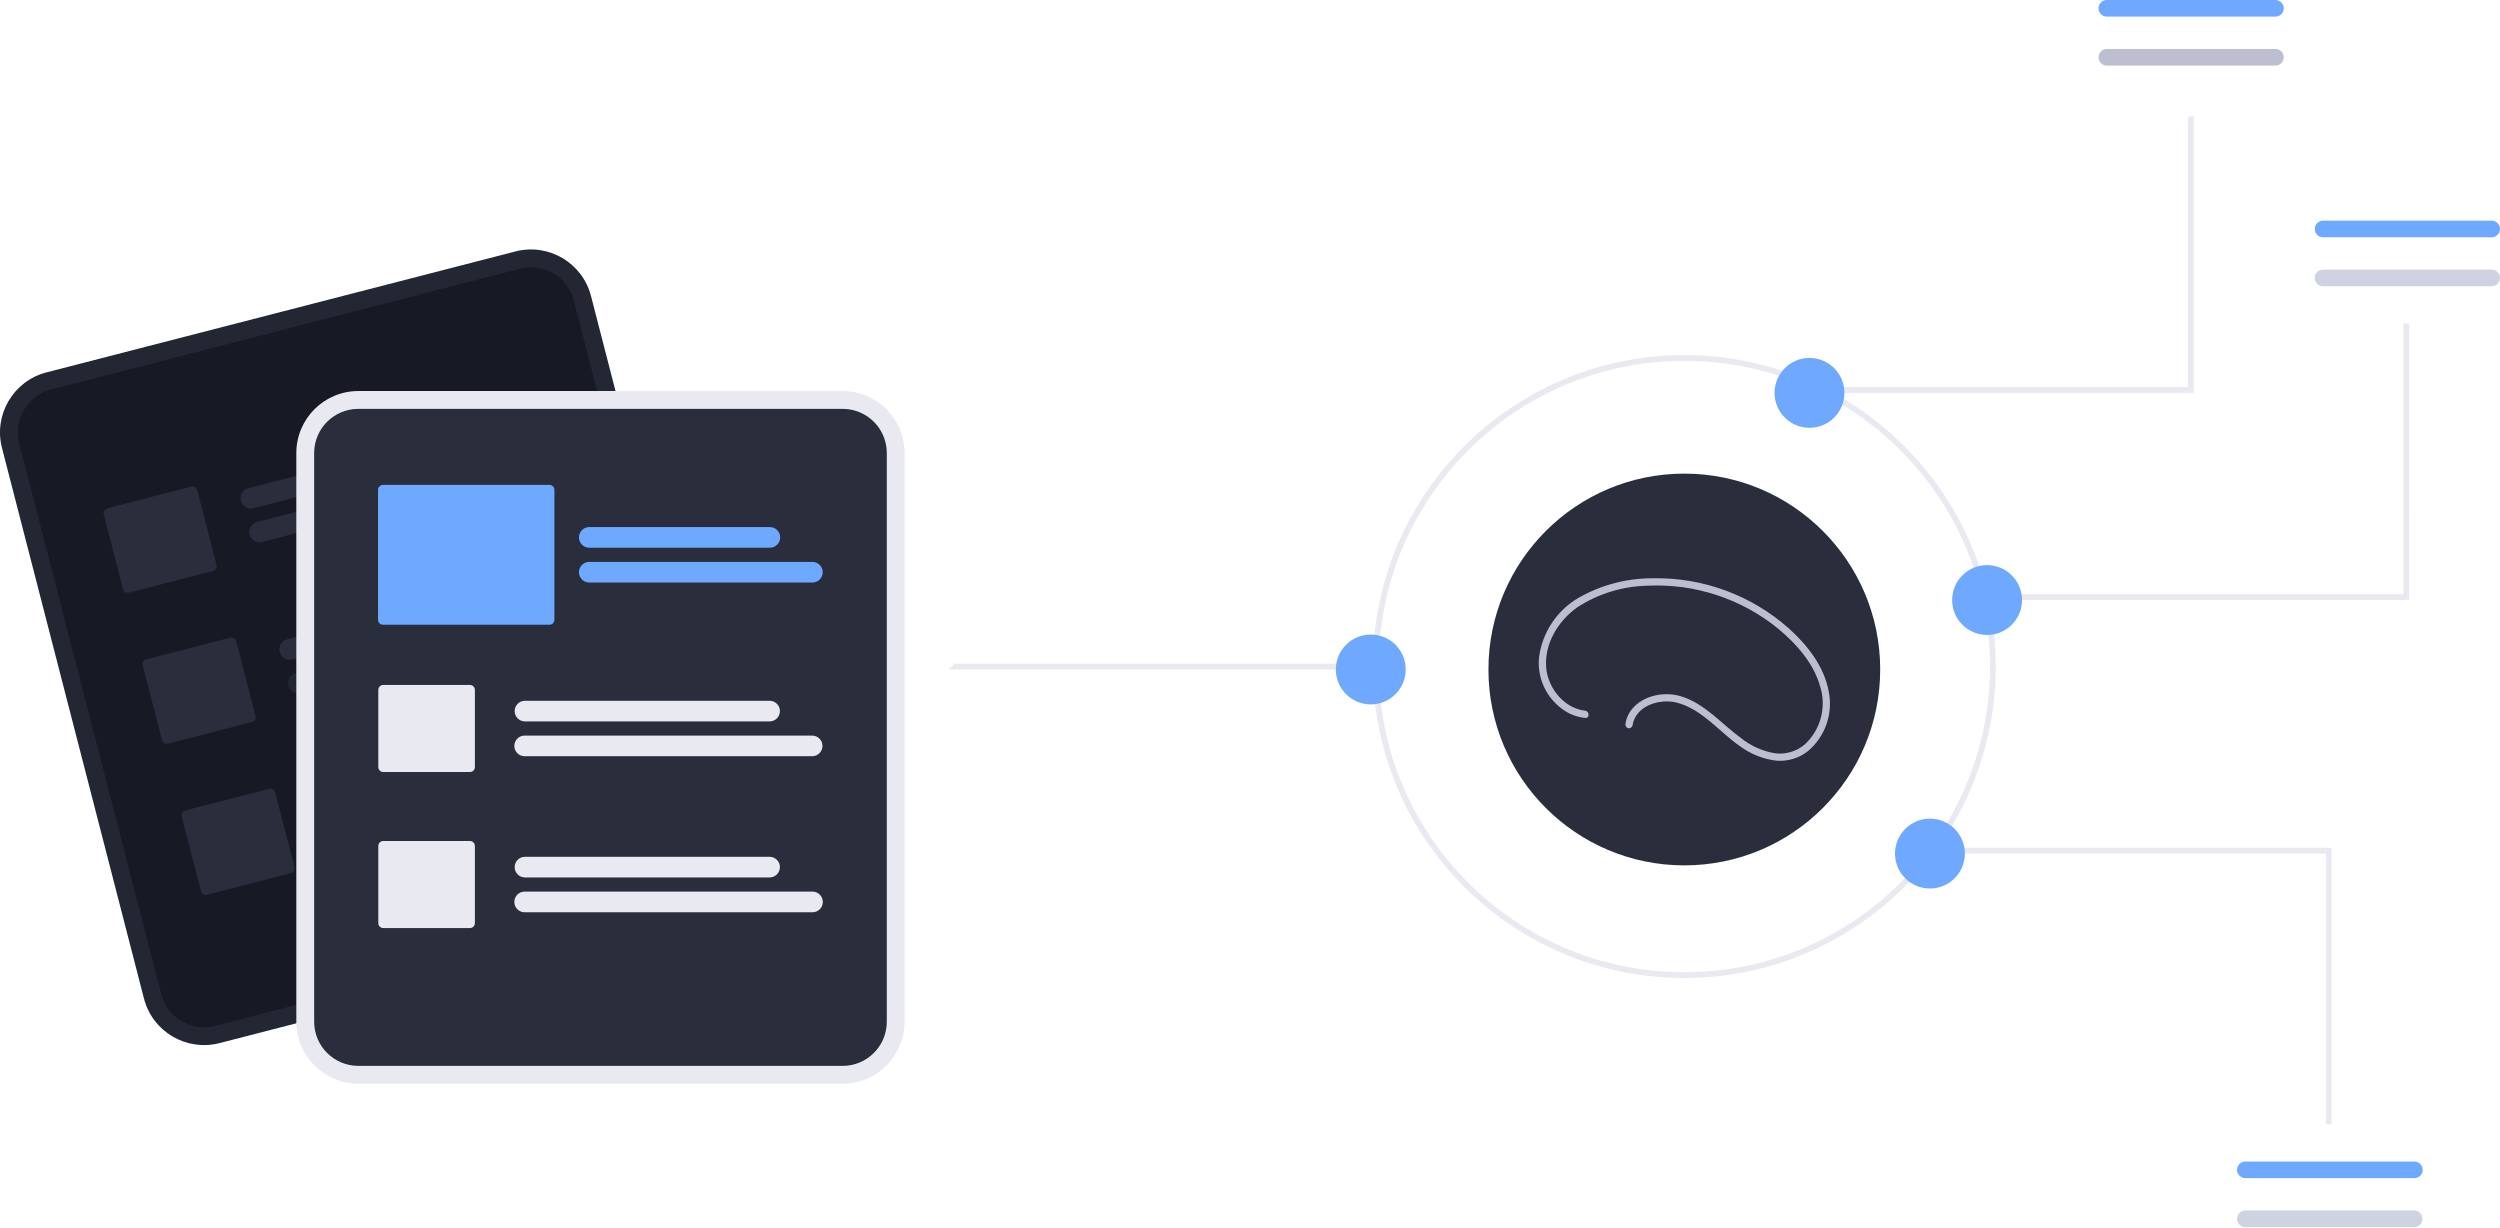
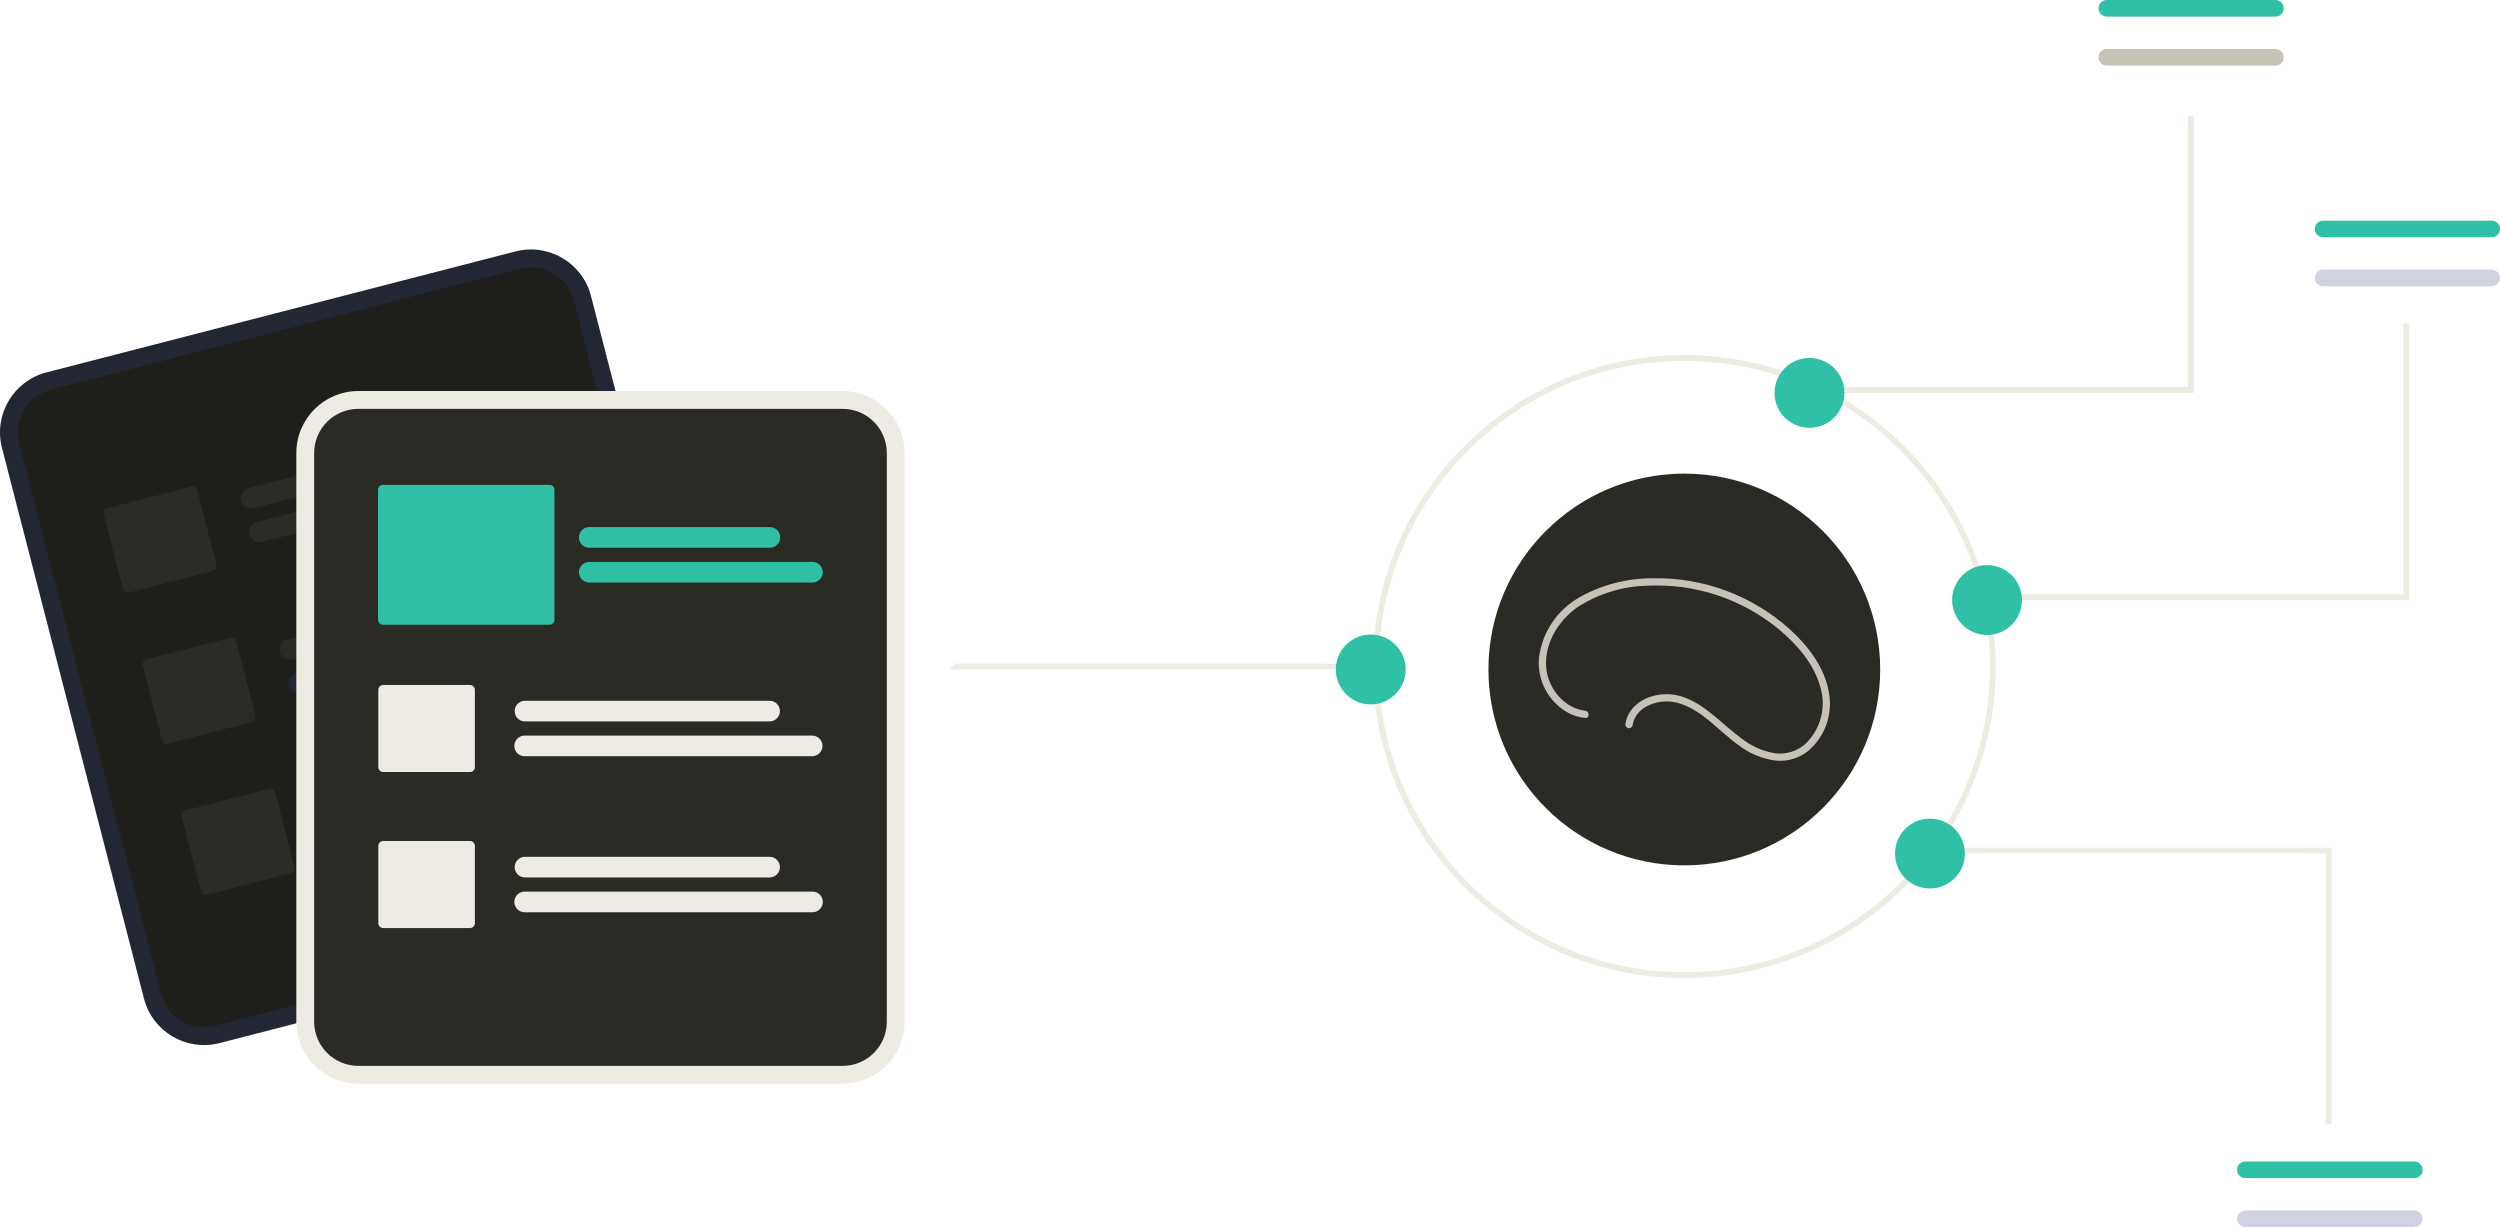
<svg xmlns="http://www.w3.org/2000/svg" width="960" height="471.213" viewBox="0 0 960 471.213">
  <g transform="translate(-1219.032 -316.211)">
    <g transform="translate(1219.032 412.002)">
      <path d="M406.947,99.819l-12.579,3.244-154.96,39.961-12.578,3.244a23.814,23.814,0,0,0-17.094,28.974l54.54,211.5a23.815,23.815,0,0,0,28.972,17.092l.032-.008L473.333,357.39l.032-.008a23.815,23.815,0,0,0,17.1-28.974L435.922,116.913A23.815,23.815,0,0,0,406.947,99.819Z" transform="translate(-208.984 -99.065)" fill="#232633" />
-       <path d="M415.661,113.454l-14.9,3.842L250.442,156.061l-14.9,3.842a16.958,16.958,0,0,0-12.175,20.633L277.912,392.03A16.958,16.958,0,0,0,298.545,404.2l.032-.008,180.051-46.432.033-.009a16.958,16.958,0,0,0,12.175-20.633l-54.542-211.5a16.958,16.958,0,0,0-20.633-12.175Z" transform="translate(-215.987 -106.07)" fill="#171A24" />
-       <path d="M491.934,244.585,400.85,268.073a3.961,3.961,0,1,1-1.978-7.672l91.083-23.488a3.961,3.961,0,1,1,1.979,7.672Z" transform="translate(-303.509 -168.713)" fill="#2A2D3C" />
-       <path d="M514.51,262.521,407.6,290.09a3.961,3.961,0,1,1-1.978-7.672L512.53,254.85a3.961,3.961,0,1,1,1.979,7.672Z" transform="translate(-306.923 -177.784)" fill="#2A2D3C" />
-       <path d="M522.2,361.958l-91.083,23.489a3.962,3.962,0,1,1-1.979-7.672l91.084-23.489a3.962,3.962,0,1,1,1.979,7.672Z" transform="translate(-318.816 -228.07)" fill="#2A2D3C" />
+       <path d="M415.661,113.454l-14.9,3.842L250.442,156.061l-14.9,3.842a16.958,16.958,0,0,0-12.175,20.633L277.912,392.03A16.958,16.958,0,0,0,298.545,404.2l.032-.008,180.051-46.432.033-.009a16.958,16.958,0,0,0,12.175-20.633l-54.542-211.5a16.958,16.958,0,0,0-20.633-12.175Z" transform="translate(-215.987 -106.07)" fill="#1E1E1A" />
+       <path d="M491.934,244.585,400.85,268.073a3.961,3.961,0,1,1-1.978-7.672l91.083-23.488a3.961,3.961,0,1,1,1.979,7.672Z" transform="translate(-303.509 -168.713)" fill="#2B2B25" />
+       <path d="M514.51,262.521,407.6,290.09a3.961,3.961,0,1,1-1.978-7.672L512.53,254.85a3.961,3.961,0,1,1,1.979,7.672Z" transform="translate(-306.923 -177.784)" fill="#2B2B25" />
+       <path d="M522.2,361.958l-91.083,23.489a3.962,3.962,0,1,1-1.979-7.672l91.084-23.489a3.962,3.962,0,1,1,1.979,7.672Z" transform="translate(-318.816 -228.07)" fill="#2B2B25" />
      <path d="M544.779,379.894,437.873,407.463a3.962,3.962,0,1,1-1.979-7.672L542.8,372.223a3.962,3.962,0,1,1,1.979,7.672Z" transform="translate(-322.232 -237.141)" fill="#232633" />
      <path d="M552.471,479.334l-91.084,23.489a3.962,3.962,0,1,1-1.979-7.672l91.084-23.486a3.961,3.961,0,1,1,1.978,7.672Z" transform="translate(-334.123 -287.43)" fill="#232633" />
      <path d="M575.047,497.268,468.141,524.837a3.961,3.961,0,1,1-1.979-7.672L573.069,489.6a3.961,3.961,0,1,1,1.978,7.672Z" transform="translate(-337.54 -296.498)" fill="#232633" />
-       <path d="M331.482,315.628l-32.235,8.312a1.9,1.9,0,0,1-2.314-1.365l-7.4-28.693a1.9,1.9,0,0,1,1.365-2.314l32.233-8.312a1.9,1.9,0,0,1,2.314,1.365l7.4,28.693a1.9,1.9,0,0,1-1.365,2.314Z" transform="translate(-249.689 -192.183)" fill="#2A2D3C" />
-       <path d="M361.749,433l-32.234,8.31a1.9,1.9,0,0,1-2.314-1.365l-7.4-28.693a1.9,1.9,0,0,1,1.365-2.314l32.233-8.312a1.9,1.9,0,0,1,2.314,1.365l7.4,28.693A1.9,1.9,0,0,1,361.749,433Z" transform="translate(-264.995 -251.539)" fill="#2A2D3C" />
-       <path d="M392.018,550.375l-32.234,8.312a1.9,1.9,0,0,1-2.314-1.365l-7.4-28.693a1.9,1.9,0,0,1,1.365-2.314L383.67,518a1.9,1.9,0,0,1,2.314,1.365l7.4,28.692a1.9,1.9,0,0,1-1.365,2.314Z" transform="translate(-280.303 -310.897)" fill="#2A2D3C" />
-       <path d="M648.989,209.052H462.98a23.815,23.815,0,0,0-23.787,23.787V451.252a23.815,23.815,0,0,0,23.787,23.786H648.989a23.814,23.814,0,0,0,23.787-23.787V232.839A23.815,23.815,0,0,0,648.989,209.052Z" transform="translate(-325.403 -154.687)" fill="#E9EAF1" />
-       <path d="M656,222.906H469.986a16.958,16.958,0,0,0-16.94,16.939V458.259a16.958,16.958,0,0,0,16.94,16.94H656a16.958,16.958,0,0,0,16.939-16.94V239.846A16.958,16.958,0,0,0,656,222.906Z" transform="translate(-332.409 -161.693)" fill="#2A2D3C" />
-       <path d="M706.707,457.609H612.642a3.962,3.962,0,0,1,0-7.923h94.065a3.962,3.962,0,0,1,0,7.923Z" transform="translate(-411.115 -276.379)" fill="#E9EAF1" />
-       <path d="M723.049,484.656h-110.4a3.962,3.962,0,1,1,0-7.923h110.4a3.962,3.962,0,0,1,0,7.923Z" transform="translate(-411.117 -290.057)" fill="#E9EAF1" />
-       <path d="M706.707,578.823H612.642a3.962,3.962,0,0,1,0-7.923h94.065a3.962,3.962,0,0,1,0,7.923Z" transform="translate(-411.115 -337.679)" fill="#E9EAF1" />
-       <path d="M723.049,605.87h-110.4a3.962,3.962,0,1,1,0-7.923h110.4a3.962,3.962,0,1,1,0,7.923Z" transform="translate(-411.117 -351.357)" fill="#E9EAF1" />
-       <path d="M538.07,470.837H504.782a1.9,1.9,0,0,1-1.9-1.9v-29.63a1.9,1.9,0,0,1,1.9-1.9H538.07a1.9,1.9,0,0,1,1.9,1.9V468.94A1.9,1.9,0,0,1,538.07,470.837Z" transform="translate(-357.612 -270.171)" fill="#E9EAF1" />
-       <path d="M538.07,592.053H504.782a1.9,1.9,0,0,1-1.9-1.9V560.522a1.9,1.9,0,0,1,1.9-1.9H538.07a1.9,1.9,0,0,1,1.9,1.9v29.631A1.9,1.9,0,0,1,538.07,592.053Z" transform="translate(-357.612 -331.47)" fill="#E9EAF1" />
-       <path d="M732.209,322.674H662.862a3.962,3.962,0,1,1,0-7.923h69.347a3.962,3.962,0,0,1,0,7.923Z" transform="translate(-436.513 -208.141)" fill="#6FA8FF" />
-       <path d="M748.549,349.723H662.862a3.962,3.962,0,1,1,0-7.923h85.687a3.962,3.962,0,0,1,0,7.923Z" transform="translate(-436.513 -221.819)" fill="#6FA8FF" />
-       <path d="M568.5,335.671H504.568a1.9,1.9,0,0,1-1.9-1.9v-49.9a1.9,1.9,0,0,1,1.9-1.9H568.5a1.9,1.9,0,0,1,1.9,1.9v49.9A1.9,1.9,0,0,1,568.5,335.671Z" transform="translate(-357.505 -191.565)" fill="#6FA8FF" />
+       <path d="M331.482,315.628l-32.235,8.312a1.9,1.9,0,0,1-2.314-1.365l-7.4-28.693a1.9,1.9,0,0,1,1.365-2.314l32.233-8.312a1.9,1.9,0,0,1,2.314,1.365l7.4,28.693a1.9,1.9,0,0,1-1.365,2.314Z" transform="translate(-249.689 -192.183)" fill="#2B2B25" />
+       <path d="M361.749,433l-32.234,8.31a1.9,1.9,0,0,1-2.314-1.365l-7.4-28.693a1.9,1.9,0,0,1,1.365-2.314l32.233-8.312a1.9,1.9,0,0,1,2.314,1.365l7.4,28.693A1.9,1.9,0,0,1,361.749,433Z" transform="translate(-264.995 -251.539)" fill="#2B2B25" />
+       <path d="M392.018,550.375l-32.234,8.312a1.9,1.9,0,0,1-2.314-1.365l-7.4-28.693a1.9,1.9,0,0,1,1.365-2.314L383.67,518a1.9,1.9,0,0,1,2.314,1.365l7.4,28.692a1.9,1.9,0,0,1-1.365,2.314Z" transform="translate(-280.303 -310.897)" fill="#2B2B25" />
+       <path d="M648.989,209.052H462.98a23.815,23.815,0,0,0-23.787,23.787V451.252a23.815,23.815,0,0,0,23.787,23.786H648.989a23.814,23.814,0,0,0,23.787-23.787V232.839A23.815,23.815,0,0,0,648.989,209.052Z" transform="translate(-325.403 -154.687)" fill="#EDEBE2" />
+       <path d="M656,222.906H469.986a16.958,16.958,0,0,0-16.94,16.939V458.259a16.958,16.958,0,0,0,16.94,16.94H656a16.958,16.958,0,0,0,16.939-16.94V239.846A16.958,16.958,0,0,0,656,222.906Z" transform="translate(-332.409 -161.693)" fill="#2B2B25" />
+       <path d="M706.707,457.609H612.642a3.962,3.962,0,0,1,0-7.923h94.065a3.962,3.962,0,0,1,0,7.923Z" transform="translate(-411.115 -276.379)" fill="#EDEBE2" />
+       <path d="M723.049,484.656h-110.4a3.962,3.962,0,1,1,0-7.923h110.4a3.962,3.962,0,0,1,0,7.923Z" transform="translate(-411.117 -290.057)" fill="#EDEBE2" />
+       <path d="M706.707,578.823H612.642a3.962,3.962,0,0,1,0-7.923h94.065a3.962,3.962,0,0,1,0,7.923Z" transform="translate(-411.115 -337.679)" fill="#EDEBE2" />
+       <path d="M723.049,605.87h-110.4a3.962,3.962,0,1,1,0-7.923h110.4a3.962,3.962,0,1,1,0,7.923Z" transform="translate(-411.117 -351.357)" fill="#EDEBE2" />
+       <path d="M538.07,470.837H504.782a1.9,1.9,0,0,1-1.9-1.9v-29.63a1.9,1.9,0,0,1,1.9-1.9H538.07a1.9,1.9,0,0,1,1.9,1.9V468.94A1.9,1.9,0,0,1,538.07,470.837Z" transform="translate(-357.612 -270.171)" fill="#EDEBE2" />
+       <path d="M538.07,592.053H504.782a1.9,1.9,0,0,1-1.9-1.9V560.522a1.9,1.9,0,0,1,1.9-1.9H538.07a1.9,1.9,0,0,1,1.9,1.9v29.631A1.9,1.9,0,0,1,538.07,592.053Z" transform="translate(-357.612 -331.47)" fill="#EDEBE2" />
+       <path d="M732.209,322.674H662.862a3.962,3.962,0,1,1,0-7.923h69.347a3.962,3.962,0,0,1,0,7.923Z" transform="translate(-436.513 -208.141)" fill="#2FC0A5" />
+       <path d="M748.549,349.723H662.862a3.962,3.962,0,1,1,0-7.923h85.687a3.962,3.962,0,0,1,0,7.923Z" transform="translate(-436.513 -221.819)" fill="#2FC0A5" />
+       <path d="M568.5,335.671H504.568a1.9,1.9,0,0,1-1.9-1.9v-49.9a1.9,1.9,0,0,1,1.9-1.9H568.5a1.9,1.9,0,0,1,1.9,1.9v49.9A1.9,1.9,0,0,1,568.5,335.671Z" transform="translate(-357.505 -191.565)" fill="#2FC0A5" />
    </g>
-     <path d="M828.731,319.167H671.114v-2.236H826.5V212.961h2.236Z" transform="translate(1315.42 227.465)" fill="#E9EAF1" />
-     <path d="M508.5,358.167h2.236V251.961H353.114V254.2H508.5Z" transform="translate(1603.658 389.784)" fill="#E9EAF1" />
-     <path d="M420.114,146.167H577.732V39.961H575.5V143.92H420.114Z" transform="translate(1483.7 320.92)" fill="#E9EAF1" />
-     <path d="M635.479,154.52a3.192,3.192,0,0,1,0,6.384H570.735a3.192,3.192,0,0,1,0-6.384Z" transform="translate(1457.315 161.691)" fill="#6FA8FF" />
-     <path d="M635.479,171.342a3.192,3.192,0,0,1,0,6.384H570.735a3.192,3.192,0,0,1,0-6.384Z" transform="translate(1457.315 163.676)" fill="#BCBFD0" />
+     <path d="M828.731,319.167H671.114v-2.236H826.5V212.961h2.236Z" transform="translate(1315.42 227.465)" fill="#EDEBE2" />
+     <path d="M508.5,358.167h2.236V251.961H353.114V254.2H508.5Z" transform="translate(1603.658 389.784)" fill="#EDEBE2" />
+     <path d="M420.114,146.167H577.732V39.961H575.5V143.92H420.114Z" transform="translate(1483.7 320.92)" fill="#EDEBE2" />
+     <path d="M635.479,154.52a3.192,3.192,0,0,1,0,6.384H570.735a3.192,3.192,0,0,1,0-6.384Z" transform="translate(1457.315 161.691)" fill="#2FC0A5" />
+     <path d="M635.479,171.342a3.192,3.192,0,0,1,0,6.384H570.735a3.192,3.192,0,0,1,0-6.384Z" transform="translate(1457.315 163.676)" fill="#C6C3B6" />
    <path d="M1025.966,355.367a3.192,3.192,0,1,0,0-6.384h-64.75a3.192,3.192,0,0,0,0,6.384Z" transform="translate(1149.875 70.767)" fill="#CFD2E0" />
-     <path d="M1025.966,338.543a3.192,3.192,0,1,0,0-6.384h-64.75a3.192,3.192,0,0,0,0,6.384Z" transform="translate(1149.875 68.784)" fill="#6FA8FF" />
-     <path d="M786.06,515.69a119.6,119.6,0,1,0-119.6-119.6A119.6,119.6,0,0,0,786.06,515.69Zm0-236.985A117.374,117.374,0,1,1,668.692,396.077,117.376,117.376,0,0,1,786.06,278.705Z" transform="translate(1079.749 176.076)" fill="#E9EAF1" />
-     <ellipse cx="13.415" cy="13.415" rx="13.415" ry="13.415" transform="translate(1900.457 453.66)" fill="#6FA8FF" />
-     <ellipse cx="13.415" cy="13.415" rx="13.415" ry="13.415" transform="translate(1946.711 630.566)" fill="#6FA8FF" />
-     <ellipse cx="13.415" cy="13.415" rx="13.415" ry="13.415" transform="translate(1968.651 533.21)" fill="#6FA8FF" />
-     <path d="M568.238,514.268a3.192,3.192,0,1,1,0,6.382h-64.75a3.192,3.192,0,1,1,0-6.382Z" transform="translate(1577.835 247.966)" fill="#6FA8FF" />
+     <path d="M1025.966,338.543a3.192,3.192,0,1,0,0-6.384h-64.75a3.192,3.192,0,0,0,0,6.384Z" transform="translate(1149.875 68.784)" fill="#2FC0A5" />
+     <path d="M786.06,515.69a119.6,119.6,0,1,0-119.6-119.6A119.6,119.6,0,0,0,786.06,515.69Zm0-236.985A117.374,117.374,0,1,1,668.692,396.077,117.376,117.376,0,0,1,786.06,278.705Z" transform="translate(1079.749 176.076)" fill="#EDEBE2" />
+     <ellipse cx="13.415" cy="13.415" rx="13.415" ry="13.415" transform="translate(1900.457 453.66)" fill="#2FC0A5" />
+     <ellipse cx="13.415" cy="13.415" rx="13.415" ry="13.415" transform="translate(1946.711 630.566)" fill="#2FC0A5" />
+     <ellipse cx="13.415" cy="13.415" rx="13.415" ry="13.415" transform="translate(1968.651 533.21)" fill="#2FC0A5" />
+     <path d="M568.238,514.268a3.192,3.192,0,1,1,0,6.382h-64.75a3.192,3.192,0,1,1,0-6.382Z" transform="translate(1577.835 247.966)" fill="#2FC0A5" />
    <path d="M568.278,531.091a3.192,3.192,0,0,1,0,6.384h-64.75a3.192,3.192,0,1,1,0-6.382Z" transform="translate(1577.795 249.948)" fill="#CFD2E0" />
    <g transform="translate(1790.594 498.08)">
-       <circle cx="75.217" cy="75.217" r="75.217" fill="#2A2D3C" />
-       <path d="M987.017,422.64c-8.037-.916-14.261-8.616-14.95-16.424-.813-9.294,4.6-18.123,12.025-23.339a51.343,51.343,0,0,1,26.8-8.233,73.668,73.668,0,0,1,50.354,16.6c7.016,5.826,13.567,13.248,16.049,22.212a21.516,21.516,0,0,1-5.86,22.059,14.8,14.8,0,0,1-11.36,3.5,28.23,28.23,0,0,1-13.221-5.881c-7.549-5.487-13.746-13.133-22.952-16-6.738-2.106-15.493-.253-19.614,5.845a11.1,11.1,0,0,0-1.773,4.649,1.441,1.441,0,0,0,.971,1.71,1.4,1.4,0,0,0,1.709-.971c1.082-7.679,10.528-10.547,17.152-8.793,9.663,2.558,16.148,11.179,24.076,16.658a29.269,29.269,0,0,0,14.021,5.6,17.412,17.412,0,0,0,12.234-3.759,23.794,23.794,0,0,0,7.864-22.827c-1.735-9.589-8.189-17.809-15.27-24.173a76.388,76.388,0,0,0-52.2-19.286,57.113,57.113,0,0,0-28.458,7.425,31.078,31.078,0,0,0-15.342,23.193,21.9,21.9,0,0,0,11.8,21.355A18.479,18.479,0,0,0,987,425.421C988.788,425.621,988.777,422.84,987.017,422.64Z" transform="translate(-949.879 -331.598)" fill="#BCBFD0" />
+       <circle cx="75.217" cy="75.217" r="75.217" fill="#2B2B25" />
+       <path d="M987.017,422.64c-8.037-.916-14.261-8.616-14.95-16.424-.813-9.294,4.6-18.123,12.025-23.339a51.343,51.343,0,0,1,26.8-8.233,73.668,73.668,0,0,1,50.354,16.6c7.016,5.826,13.567,13.248,16.049,22.212a21.516,21.516,0,0,1-5.86,22.059,14.8,14.8,0,0,1-11.36,3.5,28.23,28.23,0,0,1-13.221-5.881c-7.549-5.487-13.746-13.133-22.952-16-6.738-2.106-15.493-.253-19.614,5.845a11.1,11.1,0,0,0-1.773,4.649,1.441,1.441,0,0,0,.971,1.71,1.4,1.4,0,0,0,1.709-.971c1.082-7.679,10.528-10.547,17.152-8.793,9.663,2.558,16.148,11.179,24.076,16.658a29.269,29.269,0,0,0,14.021,5.6,17.412,17.412,0,0,0,12.234-3.759,23.794,23.794,0,0,0,7.864-22.827c-1.735-9.589-8.189-17.809-15.27-24.173a76.388,76.388,0,0,0-52.2-19.286,57.113,57.113,0,0,0-28.458,7.425,31.078,31.078,0,0,0-15.342,23.193,21.9,21.9,0,0,0,11.8,21.355A18.479,18.479,0,0,0,987,425.421C988.788,425.621,988.777,422.84,987.017,422.64Z" transform="translate(-949.879 -331.598)" fill="#C6C3B6" />
    </g>
-     <path d="M671.114,264.574H828.733v-2.236H673.35Z" transform="translate(912.2 308.72)" fill="#E9EAF1" />
-     <ellipse cx="13.415" cy="13.415" rx="13.415" ry="13.415" transform="translate(1731.99 559.872)" fill="#6FA8FF" />
+     <path d="M671.114,264.574H828.733v-2.236H673.35Z" transform="translate(912.2 308.72)" fill="#EDEBE2" />
+     <ellipse cx="13.415" cy="13.415" rx="13.415" ry="13.415" transform="translate(1731.99 559.872)" fill="#2FC0A5" />
  </g>
</svg>
